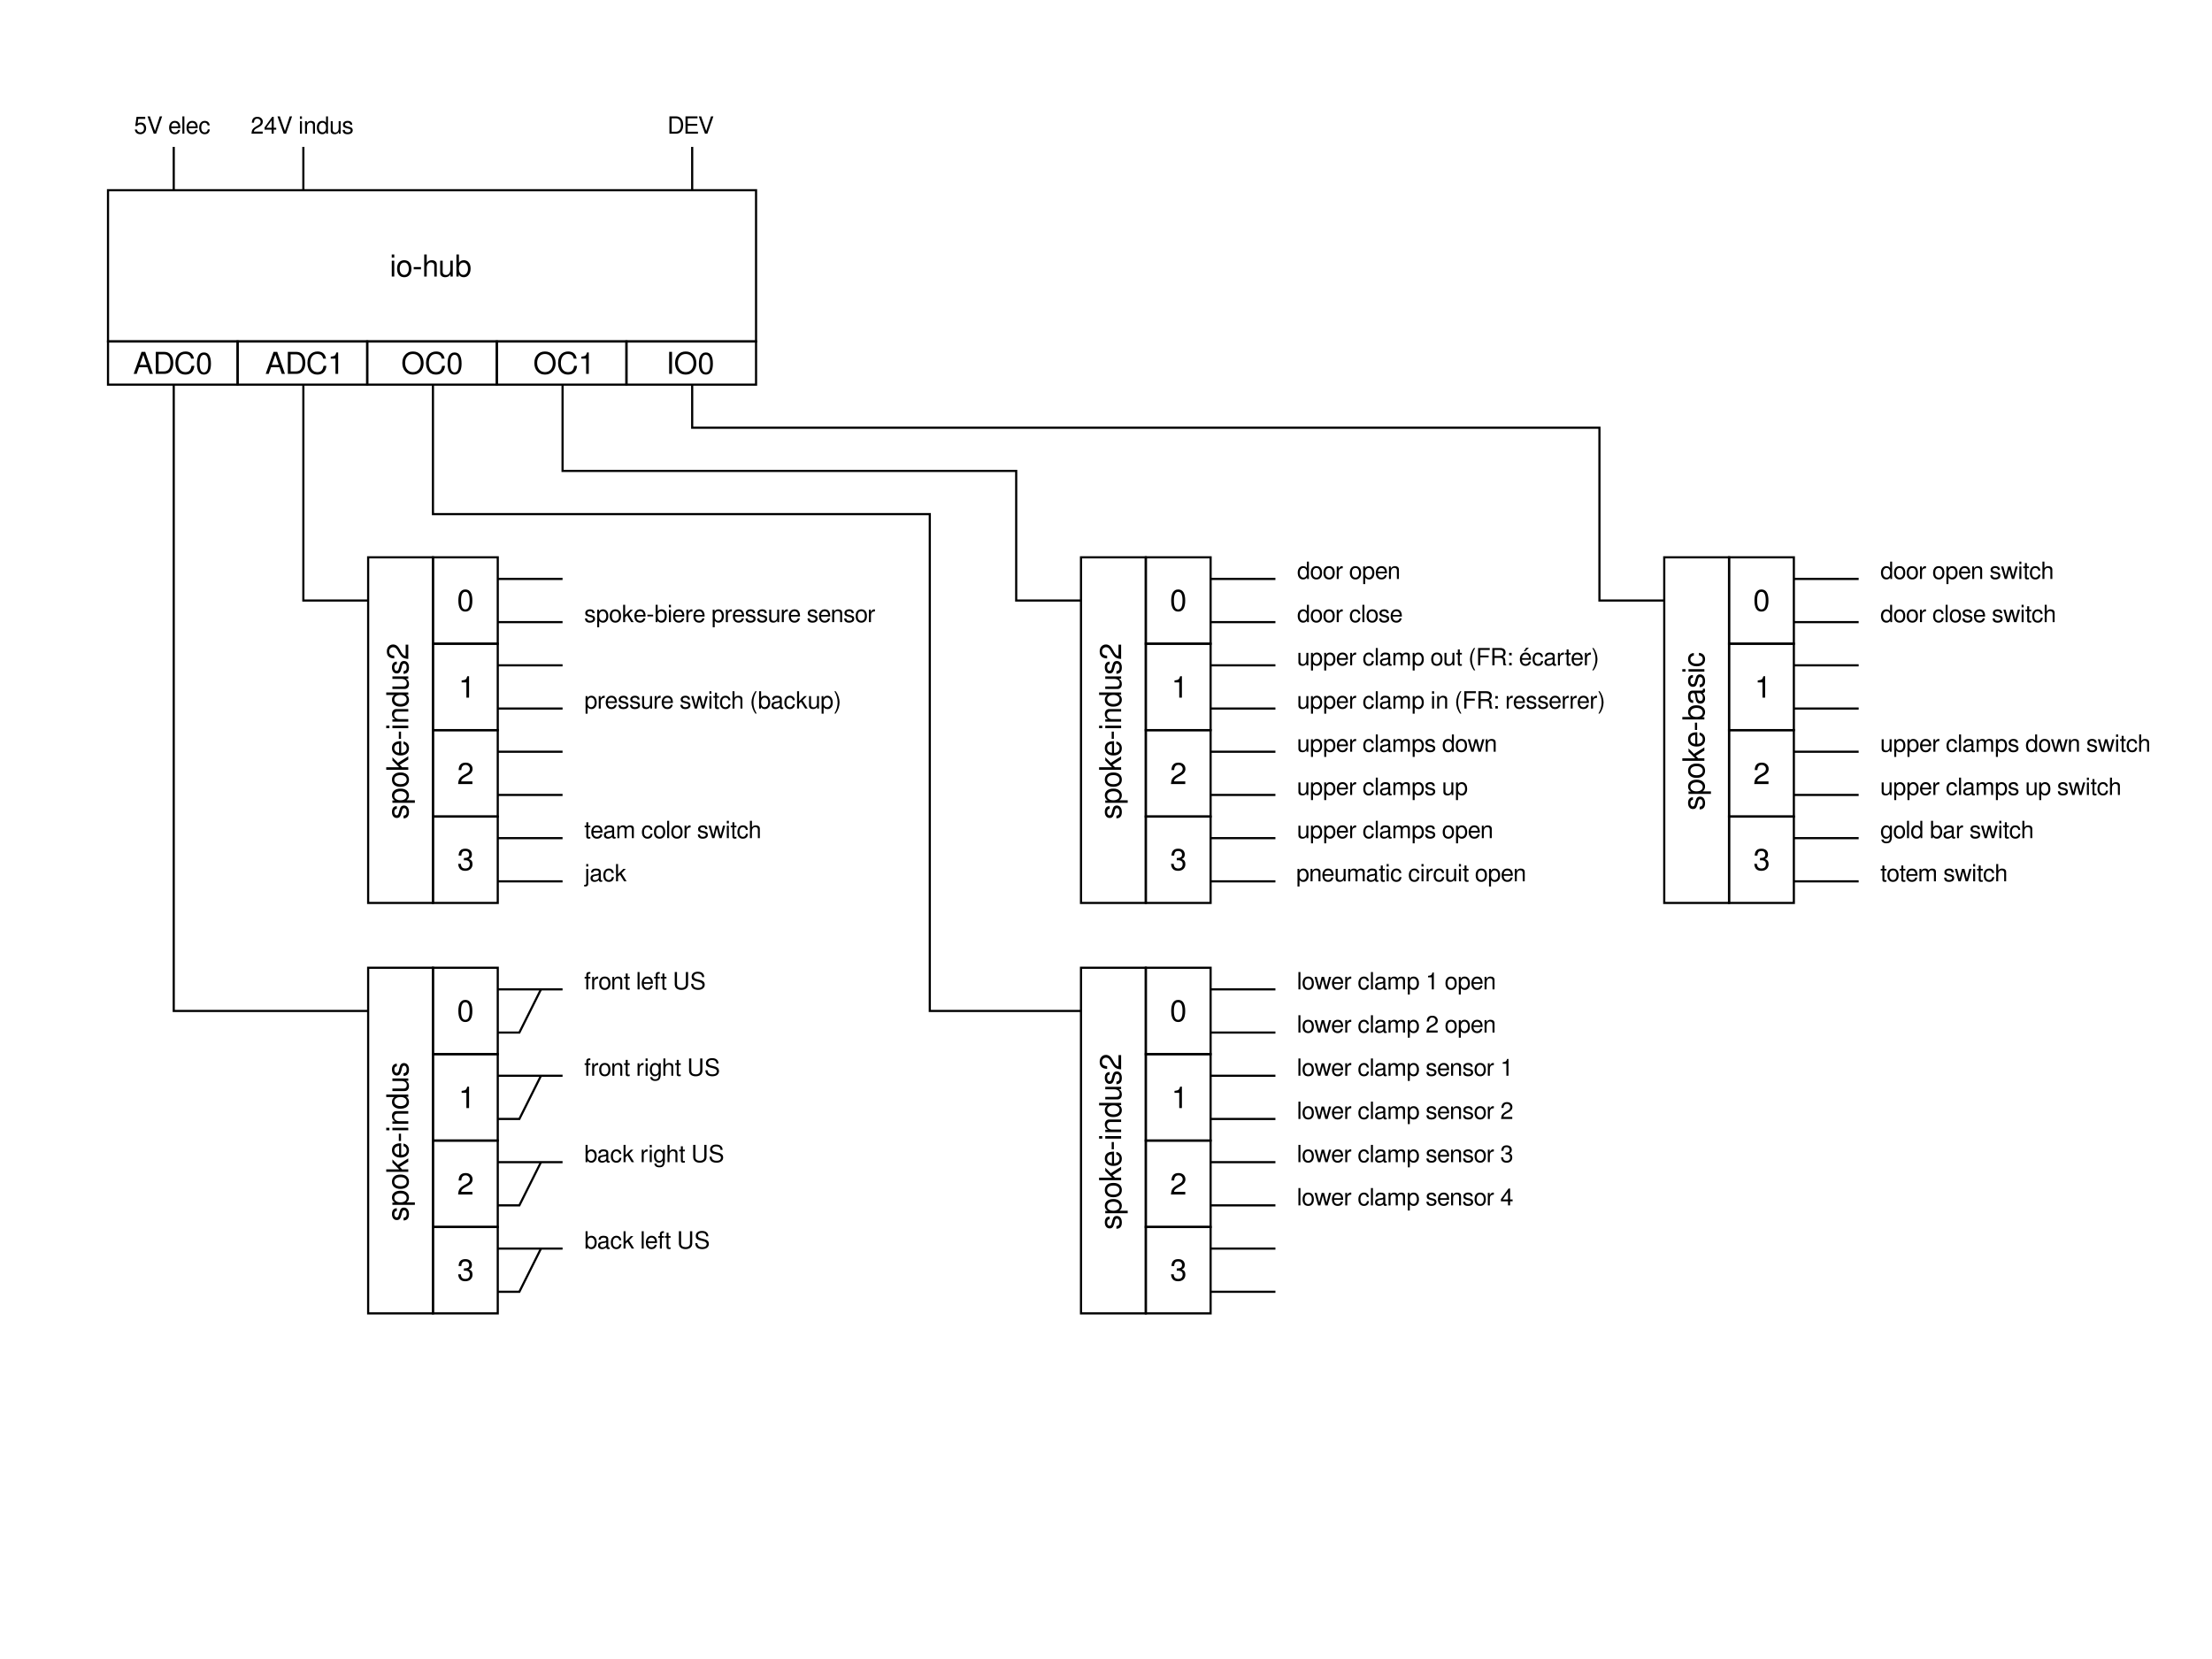
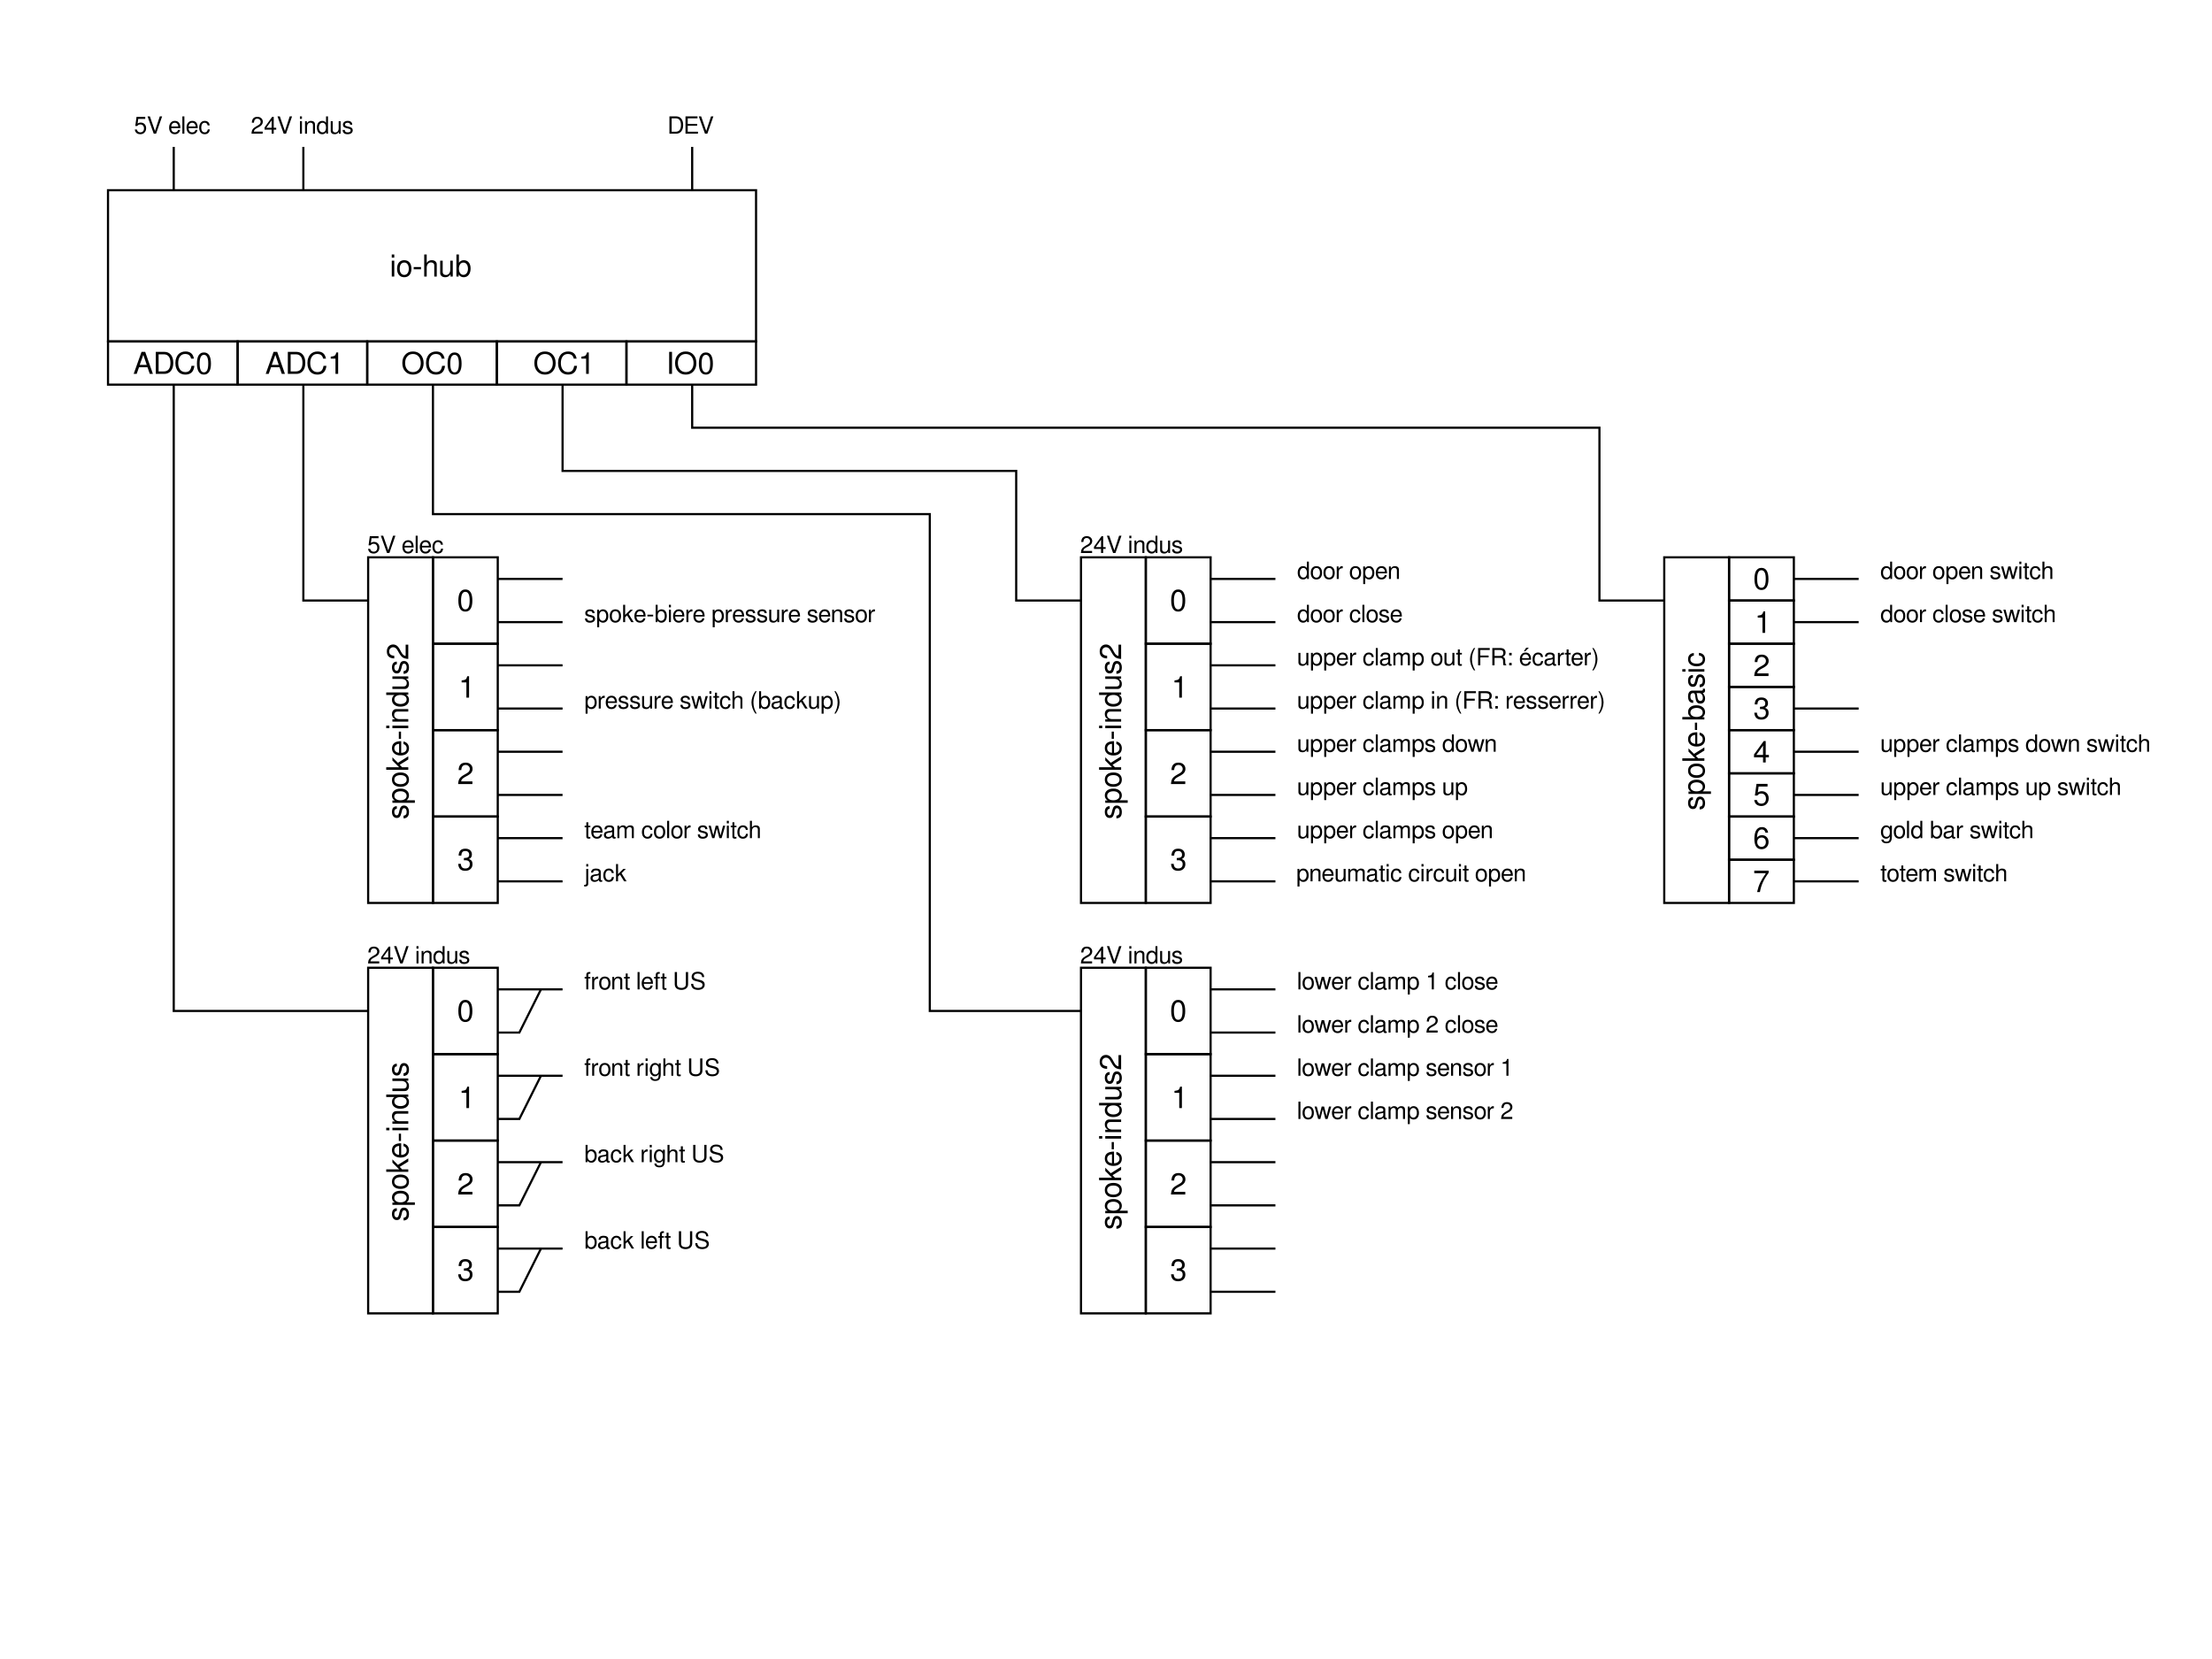
<svg xmlns="http://www.w3.org/2000/svg" width="1024" height="768" id="svg2" version="1.1">
  <defs id="defs4">
    </defs>
  <g id="layer1" transform="translate(0,-284.3622)">
    <g id="g3689" transform="translate(0,-239.942)">
      <rect y="612.362" x="50" height="70" width="300" id="rect3590" style="fill:none;stroke:#000000;stroke-width:1;stroke-miterlimit:4;stroke-dasharray:none;stroke-dashoffset:0" />
      <rect y="682.362" x="50" height="20" width="60" id="rect3592" style="fill:none;stroke:#000000;stroke-width:1;stroke-miterlimit:4;stroke-dasharray:none;stroke-dashoffset:0" />
      <text id="text3594" y="697.388" x="61.676" style="font-size:14px;font-style:normal;font-variant:normal;font-weight:normal;font-stretch:normal;text-align:start;line-height:125%;writing-mode:lr-tb;text-anchor:start;fill:#000000;fill-opacity:1;stroke:none;font-family:FreeSans;-inkscape-font-specification:FreeSans" xml:space="preserve">
        <tspan y="697.388" x="61.676" id="tspan3596">ADC0</tspan>
      </text>
      <rect style="fill:none;stroke:#000000;stroke-width:1;stroke-miterlimit:4;stroke-dasharray:none;stroke-dashoffset:0" id="rect3636" width="60" height="20" x="110" y="682.362" />
      <text xml:space="preserve" style="font-size:14px;font-style:normal;font-variant:normal;font-weight:normal;font-stretch:normal;text-align:start;line-height:125%;writing-mode:lr-tb;text-anchor:start;fill:#000000;fill-opacity:1;stroke:none;font-family:FreeSans;-inkscape-font-specification:FreeSans" x="122.796" y="697.388" id="text3638">
        <tspan id="tspan3640" x="122.796" y="697.388">ADC1</tspan>
      </text>
      <rect y="682.362" x="170" height="20" width="60" id="rect3644" style="fill:none;stroke:#000000;stroke-width:1;stroke-miterlimit:4;stroke-dasharray:none;stroke-dashoffset:0" />
      <text id="text3646" y="697.388" x="185.685" style="font-size:14px;font-style:normal;font-variant:normal;font-weight:normal;font-stretch:normal;text-align:start;line-height:125%;writing-mode:lr-tb;text-anchor:start;fill:#000000;fill-opacity:1;stroke:none;font-family:FreeSans;-inkscape-font-specification:FreeSans" xml:space="preserve">
        <tspan y="697.388" x="185.685" id="tspan3648">OC0</tspan>
      </text>
      <rect style="fill:none;stroke:#000000;stroke-width:1;stroke-miterlimit:4;stroke-dasharray:none;stroke-dashoffset:0" id="rect3652" width="60" height="20" x="230" y="682.362" />
      <text xml:space="preserve" style="font-size:14px;font-style:normal;font-variant:normal;font-weight:normal;font-stretch:normal;text-align:start;line-height:125%;writing-mode:lr-tb;text-anchor:start;fill:#000000;fill-opacity:1;stroke:none;font-family:FreeSans;-inkscape-font-specification:FreeSans" x="246.805" y="697.388" id="text3654">
        <tspan id="tspan3656" x="246.805" y="697.388">OC1</tspan>
      </text>
      <rect y="682.362" x="290" height="20" width="60" id="rect3660" style="fill:none;stroke:#000000;stroke-width:1;stroke-miterlimit:4;stroke-dasharray:none;stroke-dashoffset:0" />
      <text id="text3662" y="697.388" x="308.368" style="font-size:14px;font-style:normal;font-variant:normal;font-weight:normal;font-stretch:normal;text-align:start;line-height:125%;writing-mode:lr-tb;text-anchor:start;fill:#000000;fill-opacity:1;stroke:none;font-family:FreeSans;-inkscape-font-specification:FreeSans" xml:space="preserve">
        <tspan y="697.388" x="308.368" id="tspan3664">IO0</tspan>
      </text>
      <text id="text3685" y="652.304" x="180.428" style="font-size:14px;font-style:normal;font-variant:normal;font-weight:normal;font-stretch:normal;text-align:start;line-height:125%;writing-mode:lr-tb;text-anchor:start;fill:#000000;fill-opacity:1;stroke:none;font-family:FreeSans;-inkscape-font-specification:FreeSans" xml:space="preserve">
        <tspan y="652.304" x="180.428" id="tspan3687">io-hub</tspan>
      </text>
    </g>
    <g id="g4172" transform="translate(-279.5722,180.0001)">
      <g transform="translate(130,-300.0001)" id="g3828">
        <rect style="fill:none;stroke:#000000;stroke-width:1;stroke-miterlimit:4;stroke-dasharray:none;stroke-dashoffset:0" id="rect3798" width="30" height="160" x="320" y="852.362" />
        <rect style="fill:none;stroke:#000000;stroke-width:1;stroke-miterlimit:4;stroke-dasharray:none;stroke-dashoffset:0" id="rect3800" width="30" height="40" x="350" y="852.362" />
        <text xml:space="preserve" style="font-size:14px;font-style:normal;font-variant:normal;font-weight:normal;font-stretch:normal;text-align:start;line-height:125%;writing-mode:lr-tb;text-anchor:start;fill:#000000;fill-opacity:1;stroke:none;font-family:FreeSans;-inkscape-font-specification:FreeSans" x="361.15" y="877.164" id="text3802">
          <tspan id="tspan3804" x="361.15" y="877.164">0</tspan>
        </text>
        <text xml:space="preserve" style="font-size:14px;font-style:normal;font-variant:normal;font-weight:normal;font-stretch:normal;text-align:start;line-height:125%;writing-mode:lr-tb;text-anchor:start;fill:#000000;fill-opacity:1;stroke:none;font-family:FreeSans;-inkscape-font-specification:FreeSans" x="-969.815" y="338.577" id="text3806" transform="matrix(0,-1,1,0,0,0)">
          <tspan id="tspan3808" x="-969.815" y="338.577">spoke-indus</tspan>
        </text>
        <rect y="892.362" x="350" height="40" width="30" id="rect3810" style="fill:none;stroke:#000000;stroke-width:1;stroke-miterlimit:4;stroke-dasharray:none;stroke-dashoffset:0" />
        <text id="text3812" y="917.325" x="361.857" style="font-size:14px;font-style:normal;font-variant:normal;font-weight:normal;font-stretch:normal;text-align:start;line-height:125%;writing-mode:lr-tb;text-anchor:start;fill:#000000;fill-opacity:1;stroke:none;font-family:FreeSans;-inkscape-font-specification:FreeSans" xml:space="preserve">
          <tspan y="917.325" x="361.857" id="tspan3814">1</tspan>
        </text>
        <rect style="fill:none;stroke:#000000;stroke-width:1;stroke-miterlimit:4;stroke-dasharray:none;stroke-dashoffset:0" id="rect3816" width="30" height="40" x="350" y="932.362" />
        <text xml:space="preserve" style="font-size:14px;font-style:normal;font-variant:normal;font-weight:normal;font-stretch:normal;text-align:start;line-height:125%;writing-mode:lr-tb;text-anchor:start;fill:#000000;fill-opacity:1;stroke:none;font-family:FreeSans;-inkscape-font-specification:FreeSans" x="361.185" y="957.325" id="text3818">
          <tspan id="tspan3820" x="361.185" y="957.325">2</tspan>
        </text>
        <rect y="972.362" x="350" height="40" width="30" id="rect3822" style="fill:none;stroke:#000000;stroke-width:1;stroke-miterlimit:4;stroke-dasharray:none;stroke-dashoffset:0" />
        <text id="text3824" y="997.164" x="361.234" style="font-size:14px;font-style:normal;font-variant:normal;font-weight:normal;font-stretch:normal;text-align:start;line-height:125%;writing-mode:lr-tb;text-anchor:start;fill:#000000;fill-opacity:1;stroke:none;font-family:FreeSans;-inkscape-font-specification:FreeSans" xml:space="preserve">
          <tspan y="997.164" x="361.234" id="tspan3826">3</tspan>
        </text>
      </g>
      <path transform="translate(0,284.3622)" id="path3845" d="m 510,278 30,0" style="fill:none;stroke:#000000;stroke-width:1px;stroke-linecap:butt;stroke-linejoin:miter;stroke-opacity:1" />
      <path style="fill:none;stroke:#000000;stroke-width:1px;stroke-linecap:butt;stroke-linejoin:miter;stroke-opacity:1" d="m 510,602.362 30,0" id="path3847" />
      <text id="text3849" y="562.362" x="550" style="font-size:11px;font-style:normal;font-variant:normal;font-weight:normal;font-stretch:normal;fill:#000000;fill-opacity:1;stroke:none;font-family:FreeSans;-inkscape-font-specification:FreeSans" xml:space="preserve">
        <tspan y="562.362" x="550" id="tspan3851">front left US</tspan>
      </text>
      <text xml:space="preserve" style="font-size:11px;font-style:normal;font-variant:normal;font-weight:normal;font-stretch:normal;fill:#000000;fill-opacity:1;stroke:none;font-family:FreeSans;-inkscape-font-specification:FreeSans" x="550" y="602.362" id="text3853">
        <tspan id="tspan3855" x="550" y="602.362">front right US</tspan>
      </text>
      <path style="fill:none;stroke:#000000;stroke-width:1px;stroke-linecap:butt;stroke-linejoin:miter;stroke-opacity:1" d="m 510,642.362 30,0" id="path3857" />
      <path id="path3859" d="m 510,682.362 30,0" style="fill:none;stroke:#000000;stroke-width:1px;stroke-linecap:butt;stroke-linejoin:miter;stroke-opacity:1" />
      <text xml:space="preserve" style="font-size:11px;font-style:normal;font-variant:normal;font-weight:normal;font-stretch:normal;fill:#000000;fill-opacity:1;stroke:none;font-family:FreeSans;-inkscape-font-specification:FreeSans" x="550" y="642.362" id="text3861">
        <tspan id="tspan3863" x="550" y="642.362">back right US</tspan>
      </text>
      <text id="text3865" y="682.362" x="550" style="font-size:11px;font-style:normal;font-variant:normal;font-weight:normal;font-stretch:normal;fill:#000000;fill-opacity:1;stroke:none;font-family:FreeSans;-inkscape-font-specification:FreeSans" xml:space="preserve">
        <tspan y="682.362" x="550" id="tspan3867">back left US</tspan>
      </text>
      <path transform="translate(0,284.3622)" id="path3869" d="m 510,298 10,0 10,-20" style="fill:none;stroke:#000000;stroke-width:1px;stroke-linecap:butt;stroke-linejoin:miter;stroke-opacity:1" />
      <path style="fill:none;stroke:#000000;stroke-width:1px;stroke-linecap:butt;stroke-linejoin:miter;stroke-opacity:1" d="m 510,622.362 10,0 10,-20" id="path3871" />
      <path id="path3873" d="m 510,662.362 10,0 10,-20" style="fill:none;stroke:#000000;stroke-width:1px;stroke-linecap:butt;stroke-linejoin:miter;stroke-opacity:1" />
      <path style="fill:none;stroke:#000000;stroke-width:1px;stroke-linecap:butt;stroke-linejoin:miter;stroke-opacity:1" d="m 510,702.362 10,0 10,-20" id="path3875" />
    </g>
    <g id="g3102" transform="translate(-49.57222,0)">
      <g id="g3877" transform="translate(-100,-310)">
        <rect y="852.362" x="320" height="160" width="30" id="rect3879" style="fill:none;stroke:#000000;stroke-width:1;stroke-miterlimit:4;stroke-dasharray:none;stroke-dashoffset:0" />
        <rect y="852.362" x="350" height="40" width="30" id="rect3881" style="fill:none;stroke:#000000;stroke-width:1;stroke-miterlimit:4;stroke-dasharray:none;stroke-dashoffset:0" />
        <text id="text3883" y="877.164" x="361.15" style="font-size:14px;font-style:normal;font-variant:normal;font-weight:normal;font-stretch:normal;text-align:start;line-height:125%;writing-mode:lr-tb;text-anchor:start;fill:#000000;fill-opacity:1;stroke:none;font-family:FreeSans;-inkscape-font-specification:FreeSans" xml:space="preserve">
          <tspan y="877.164" x="361.15" id="tspan3885">0</tspan>
        </text>
        <text transform="matrix(0,-1,1,0,0,0)" id="text3887" y="338.577" x="-973.679" style="font-size:14px;font-style:normal;font-variant:normal;font-weight:normal;font-stretch:normal;text-align:start;line-height:125%;writing-mode:lr-tb;text-anchor:start;fill:#000000;fill-opacity:1;stroke:none;font-family:FreeSans;-inkscape-font-specification:FreeSans" xml:space="preserve">
          <tspan y="338.577" x="-973.679" id="tspan3889">spoke-indus2</tspan>
        </text>
        <rect style="fill:none;stroke:#000000;stroke-width:1;stroke-miterlimit:4;stroke-dasharray:none;stroke-dashoffset:0" id="rect3891" width="30" height="40" x="350" y="892.362" />
        <text xml:space="preserve" style="font-size:14px;font-style:normal;font-variant:normal;font-weight:normal;font-stretch:normal;text-align:start;line-height:125%;writing-mode:lr-tb;text-anchor:start;fill:#000000;fill-opacity:1;stroke:none;font-family:FreeSans;-inkscape-font-specification:FreeSans" x="361.857" y="917.325" id="text3893">
          <tspan id="tspan3895" x="361.857" y="917.325">1</tspan>
        </text>
        <rect y="932.362" x="350" height="40" width="30" id="rect3897" style="fill:none;stroke:#000000;stroke-width:1;stroke-miterlimit:4;stroke-dasharray:none;stroke-dashoffset:0" />
        <text id="text3899" y="957.325" x="361.185" style="font-size:14px;font-style:normal;font-variant:normal;font-weight:normal;font-stretch:normal;text-align:start;line-height:125%;writing-mode:lr-tb;text-anchor:start;fill:#000000;fill-opacity:1;stroke:none;font-family:FreeSans;-inkscape-font-specification:FreeSans" xml:space="preserve">
          <tspan y="957.325" x="361.185" id="tspan3901">2</tspan>
        </text>
        <rect style="fill:none;stroke:#000000;stroke-width:1;stroke-miterlimit:4;stroke-dasharray:none;stroke-dashoffset:0" id="rect3903" width="30" height="40" x="350" y="972.362" />
        <text xml:space="preserve" style="font-size:14px;font-style:normal;font-variant:normal;font-weight:normal;font-stretch:normal;text-align:start;line-height:125%;writing-mode:lr-tb;text-anchor:start;fill:#000000;fill-opacity:1;stroke:none;font-family:FreeSans;-inkscape-font-specification:FreeSans" x="361.234" y="997.164" id="text3905">
          <tspan id="tspan3907" x="361.234" y="997.164">3</tspan>
        </text>
      </g>
      <path style="fill:none;stroke:#000000;stroke-width:1px;stroke-linecap:butt;stroke-linejoin:miter;stroke-opacity:1" d="m 280,552.362 30,0" id="path3909" />
      <path id="path3911" d="m 280,592.362 30,0" style="fill:none;stroke:#000000;stroke-width:1px;stroke-linecap:butt;stroke-linejoin:miter;stroke-opacity:1" />
      <path id="path3921" d="m 280,632.362 30,0" style="fill:none;stroke:#000000;stroke-width:1px;stroke-linecap:butt;stroke-linejoin:miter;stroke-opacity:1" />
      <path style="fill:none;stroke:#000000;stroke-width:1px;stroke-linecap:butt;stroke-linejoin:miter;stroke-opacity:1" d="m 280,672.362 30,0" id="path3923" />
      <text xml:space="preserve" style="font-size:11px;font-style:normal;font-variant:normal;font-weight:normal;font-stretch:normal;fill:#000000;fill-opacity:1;stroke:none;font-family:FreeSans;-inkscape-font-specification:FreeSans" x="320" y="672.362" id="text3929">
        <tspan id="tspan3931" x="320" y="672.362">team color switch</tspan>
      </text>
      <path id="path3943" d="m 280,572.362 30,0" style="fill:none;stroke:#000000;stroke-width:1px;stroke-linecap:butt;stroke-linejoin:miter;stroke-opacity:1" />
      <path style="fill:none;stroke:#000000;stroke-width:1px;stroke-linecap:butt;stroke-linejoin:miter;stroke-opacity:1" d="m 280,612.362 30,0" id="path3945" />
      <path style="fill:none;stroke:#000000;stroke-width:1px;stroke-linecap:butt;stroke-linejoin:miter;stroke-opacity:1" d="m 280,652.362 30,0" id="path3947" />
      <path id="path3949" d="m 280,692.362 30,0" style="fill:none;stroke:#000000;stroke-width:1px;stroke-linecap:butt;stroke-linejoin:miter;stroke-opacity:1" />
      <text id="text3951" y="572.362" x="320" style="font-size:11px;font-style:normal;font-variant:normal;font-weight:normal;font-stretch:normal;fill:#000000;fill-opacity:1;stroke:none;font-family:FreeSans;-inkscape-font-specification:FreeSans" xml:space="preserve">
        <tspan y="572.362" x="320" id="tspan3953">spoke-biere pressure sensor</tspan>
      </text>
      <text id="text3963" y="692.362" x="320" style="font-size:11px;font-style:normal;font-variant:normal;font-weight:normal;font-stretch:normal;fill:#000000;fill-opacity:1;stroke:none;font-family:FreeSans;-inkscape-font-specification:FreeSans" xml:space="preserve">
        <tspan y="692.362" x="320" id="tspan3965">jack</tspan>
      </text>
      <text xml:space="preserve" style="font-size:11px;font-style:normal;font-variant:normal;font-weight:normal;font-stretch:normal;fill:#000000;fill-opacity:1;stroke:none;font-family:FreeSans;-inkscape-font-specification:FreeSans" x="320" y="612.362" id="text2997">
        <tspan id="tspan2999" x="320" y="612.362">pressure switch (backup)</tspan>
      </text>
    </g>
    <path style="fill:none;stroke:#000000;stroke-width:1px;stroke-linecap:butt;stroke-linejoin:miter;stroke-opacity:1" d="m 80.428,462.362 0,290 90,0" id="path4480" />
    <path style="fill:none;stroke:#000000;stroke-width:1px;stroke-linecap:butt;stroke-linejoin:miter;stroke-opacity:1" d="m 140.428,462.362 0,100 30,0" id="path4482" />
    <path style="fill:none;stroke:#000000;stroke-width:1px;stroke-linecap:butt;stroke-linejoin:miter;stroke-opacity:1" d="m 260.428,462.362 0,40 210,0 0,60 30,0" id="path4488" />
    <path style="fill:none;stroke:#000000;stroke-width:1px;stroke-linecap:butt;stroke-linejoin:miter;stroke-opacity:1" d="m 80.428,372.362 0,-20" id="path4646" />
    <text xml:space="preserve" style="font-size:11px;font-style:normal;font-variant:normal;font-weight:normal;font-stretch:normal;fill:#000000;fill-opacity:1;stroke:none;font-family:FreeSans;-inkscape-font-specification:FreeSans" x="62.003" y="346.245" id="text4648">
      <tspan id="tspan4650" x="62.003" y="346.245">5V elec</tspan>
    </text>
    <path id="path4654" d="m 140.428,372.362 0,-20" style="fill:none;stroke:#000000;stroke-width:1px;stroke-linecap:butt;stroke-linejoin:miter;stroke-opacity:1" />
    <text id="text4656" y="346.245" x="116.039" style="font-size:11px;font-style:normal;font-variant:normal;font-weight:normal;font-stretch:normal;fill:#000000;fill-opacity:1;stroke:none;font-family:FreeSans;-inkscape-font-specification:FreeSans" xml:space="preserve">
      <tspan y="346.245" x="116.039" id="tspan4658">24V indus</tspan>
    </text>
    <path style="fill:none;stroke:#000000;stroke-width:1px;stroke-linecap:butt;stroke-linejoin:miter;stroke-opacity:1" d="m 320.428,372.362 0,-20" id="path4660" />
    <text xml:space="preserve" style="font-size:11px;font-style:normal;font-variant:normal;font-weight:normal;font-stretch:normal;fill:#000000;fill-opacity:1;stroke:none;font-family:FreeSans;-inkscape-font-specification:FreeSans" x="309.022" y="346.245" id="text4662">
      <tspan id="tspan4664" x="309.022" y="346.245">DEV</tspan>
    </text>
    <g id="g3171" transform="translate(0.42778,-6.3652344e-5)">
      <g transform="translate(180,-310)" id="g3047">
        <rect style="fill:none;stroke:#000000;stroke-width:1;stroke-miterlimit:4;stroke-dasharray:none;stroke-dashoffset:0" id="rect3049" width="30" height="160" x="320" y="852.362" />
        <rect style="fill:none;stroke:#000000;stroke-width:1;stroke-miterlimit:4;stroke-dasharray:none;stroke-dashoffset:0" id="rect3051" width="30" height="40" x="350" y="852.362" />
        <text xml:space="preserve" style="font-size:14px;font-style:normal;font-variant:normal;font-weight:normal;font-stretch:normal;text-align:start;line-height:125%;writing-mode:lr-tb;text-anchor:start;fill:#000000;fill-opacity:1;stroke:none;font-family:FreeSans;-inkscape-font-specification:FreeSans" x="361.15" y="877.164" id="text3053">
          <tspan id="tspan3055" x="361.15" y="877.164">0</tspan>
        </text>
        <text xml:space="preserve" style="font-size:14px;font-style:normal;font-variant:normal;font-weight:normal;font-stretch:normal;text-align:start;line-height:125%;writing-mode:lr-tb;text-anchor:start;fill:#000000;fill-opacity:1;stroke:none;font-family:FreeSans;-inkscape-font-specification:FreeSans" x="-973.679" y="338.577" id="text3057" transform="matrix(0,-1,1,0,0,0)">
          <tspan id="tspan3059" x="-973.679" y="338.577">spoke-indus2</tspan>
        </text>
        <rect y="892.362" x="350" height="40" width="30" id="rect3061" style="fill:none;stroke:#000000;stroke-width:1;stroke-miterlimit:4;stroke-dasharray:none;stroke-dashoffset:0" />
        <text id="text3063" y="917.325" x="361.857" style="font-size:14px;font-style:normal;font-variant:normal;font-weight:normal;font-stretch:normal;text-align:start;line-height:125%;writing-mode:lr-tb;text-anchor:start;fill:#000000;fill-opacity:1;stroke:none;font-family:FreeSans;-inkscape-font-specification:FreeSans" xml:space="preserve">
          <tspan y="917.325" x="361.857" id="tspan3065">1</tspan>
        </text>
        <rect style="fill:none;stroke:#000000;stroke-width:1;stroke-miterlimit:4;stroke-dasharray:none;stroke-dashoffset:0" id="rect3067" width="30" height="40" x="350" y="932.362" />
        <text xml:space="preserve" style="font-size:14px;font-style:normal;font-variant:normal;font-weight:normal;font-stretch:normal;text-align:start;line-height:125%;writing-mode:lr-tb;text-anchor:start;fill:#000000;fill-opacity:1;stroke:none;font-family:FreeSans;-inkscape-font-specification:FreeSans" x="361.185" y="957.325" id="text3069">
          <tspan id="tspan3071" x="361.185" y="957.325">2</tspan>
        </text>
        <rect y="972.362" x="350" height="40" width="30" id="rect3073" style="fill:none;stroke:#000000;stroke-width:1;stroke-miterlimit:4;stroke-dasharray:none;stroke-dashoffset:0" />
        <text id="text3075" y="997.164" x="361.234" style="font-size:14px;font-style:normal;font-variant:normal;font-weight:normal;font-stretch:normal;text-align:start;line-height:125%;writing-mode:lr-tb;text-anchor:start;fill:#000000;fill-opacity:1;stroke:none;font-family:FreeSans;-inkscape-font-specification:FreeSans" xml:space="preserve">
          <tspan y="997.164" x="361.234" id="tspan3077">3</tspan>
        </text>
      </g>
      <path id="path3079" d="m 560,552.362 30,0" style="fill:none;stroke:#000000;stroke-width:1px;stroke-linecap:butt;stroke-linejoin:miter;stroke-opacity:1" />
      <path style="fill:none;stroke:#000000;stroke-width:1px;stroke-linecap:butt;stroke-linejoin:miter;stroke-opacity:1" d="m 560,592.362 30,0" id="path3081" />
      <text id="text3083" y="552.362" x="600" style="font-size:11px;font-style:normal;font-variant:normal;font-weight:normal;font-stretch:normal;fill:#000000;fill-opacity:1;stroke:none;font-family:FreeSans;-inkscape-font-specification:FreeSans" xml:space="preserve">
        <tspan y="552.362" x="600" id="tspan3085">door open</tspan>
      </text>
      <text xml:space="preserve" style="font-size:11px;font-style:normal;font-variant:normal;font-weight:normal;font-stretch:normal;fill:#000000;fill-opacity:1;stroke:none;font-family:FreeSans;-inkscape-font-specification:FreeSans" x="600" y="592.362" id="text3087">
        <tspan id="tspan3089" x="600" y="592.362">upper clamp out (FR: écarter)</tspan>
      </text>
      <path style="fill:none;stroke:#000000;stroke-width:1px;stroke-linecap:butt;stroke-linejoin:miter;stroke-opacity:1" d="m 560,632.362 30,0" id="path3091" />
      <path id="path3093" d="m 560,672.362 30,0" style="fill:none;stroke:#000000;stroke-width:1px;stroke-linecap:butt;stroke-linejoin:miter;stroke-opacity:1" />
      <text xml:space="preserve" style="font-size:11px;font-style:normal;font-variant:normal;font-weight:normal;font-stretch:normal;fill:#000000;fill-opacity:1;stroke:none;font-family:FreeSans;-inkscape-font-specification:FreeSans" x="600" y="632.362" id="text3095">
        <tspan id="tspan3097" x="600" y="632.362">upper clamps down</tspan>
      </text>
      <text id="text3099" y="672.362" x="600" style="font-size:11px;font-style:normal;font-variant:normal;font-weight:normal;font-stretch:normal;fill:#000000;fill-opacity:1;stroke:none;font-family:FreeSans;-inkscape-font-specification:FreeSans" xml:space="preserve">
        <tspan y="672.362" x="600" id="tspan3101">upper clamps open</tspan>
      </text>
      <path style="fill:none;stroke:#000000;stroke-width:1px;stroke-linecap:butt;stroke-linejoin:miter;stroke-opacity:1" d="m 560,572.362 30,0" id="path3103" />
      <path id="path3105" d="m 560,612.362 30,0" style="fill:none;stroke:#000000;stroke-width:1px;stroke-linecap:butt;stroke-linejoin:miter;stroke-opacity:1" />
      <path id="path3107" d="m 560,652.362 30,0" style="fill:none;stroke:#000000;stroke-width:1px;stroke-linecap:butt;stroke-linejoin:miter;stroke-opacity:1" />
      <path style="fill:none;stroke:#000000;stroke-width:1px;stroke-linecap:butt;stroke-linejoin:miter;stroke-opacity:1" d="m 560,692.362 30,0" id="path3109" />
      <text xml:space="preserve" style="font-size:11px;font-style:normal;font-variant:normal;font-weight:normal;font-stretch:normal;fill:#000000;fill-opacity:1;stroke:none;font-family:FreeSans;-inkscape-font-specification:FreeSans" x="600" y="572.362" id="text3111">
        <tspan id="tspan3113" x="600" y="572.362">door close</tspan>
      </text>
      <text id="text3115" y="612.362" x="600" style="font-size:11px;font-style:normal;font-variant:normal;font-weight:normal;font-stretch:normal;fill:#000000;fill-opacity:1;stroke:none;font-family:FreeSans;-inkscape-font-specification:FreeSans" xml:space="preserve">
        <tspan y="612.362" x="600" id="tspan3117">upper clamp in (FR: resserrer)</tspan>
      </text>
      <text id="text3119" y="652.362" x="600" style="font-size:11px;font-style:normal;font-variant:normal;font-weight:normal;font-stretch:normal;fill:#000000;fill-opacity:1;stroke:none;font-family:FreeSans;-inkscape-font-specification:FreeSans" xml:space="preserve">
        <tspan y="652.362" x="600" id="tspan3121">upper clamps up</tspan>
      </text>
      <text id="text3917" y="692.362" x="599.572" style="font-size:11px;font-style:normal;font-variant:normal;font-weight:normal;font-stretch:normal;fill:#000000;fill-opacity:1;stroke:none;font-family:FreeSans;-inkscape-font-specification:FreeSans" xml:space="preserve">
        <tspan y="692.362" x="599.572" id="tspan3919">pneumatic circuit open</tspan>
      </text>
    </g>
    <g id="g3136" transform="translate(-49.57222,0)">
      <g id="g2954" transform="translate(230,-120.0001)">
        <rect y="852.362" x="320" height="160" width="30" id="rect2956" style="fill:none;stroke:#000000;stroke-width:1;stroke-miterlimit:4;stroke-dasharray:none;stroke-dashoffset:0" />
        <rect y="852.362" x="350" height="40" width="30" id="rect2958" style="fill:none;stroke:#000000;stroke-width:1;stroke-miterlimit:4;stroke-dasharray:none;stroke-dashoffset:0" />
        <text id="text2960" y="877.164" x="361.15" style="font-size:14px;font-style:normal;font-variant:normal;font-weight:normal;font-stretch:normal;text-align:start;line-height:125%;writing-mode:lr-tb;text-anchor:start;fill:#000000;fill-opacity:1;stroke:none;font-family:FreeSans;-inkscape-font-specification:FreeSans" xml:space="preserve">
          <tspan y="877.164" x="361.15" id="tspan2962">0</tspan>
        </text>
        <text transform="matrix(0,-1,1,0,0,0)" id="text2964" y="338.577" x="-973.679" style="font-size:14px;font-style:normal;font-variant:normal;font-weight:normal;font-stretch:normal;text-align:start;line-height:125%;writing-mode:lr-tb;text-anchor:start;fill:#000000;fill-opacity:1;stroke:none;font-family:FreeSans;-inkscape-font-specification:FreeSans" xml:space="preserve">
          <tspan y="338.577" x="-973.679" id="tspan2966">spoke-indus2</tspan>
        </text>
        <rect style="fill:none;stroke:#000000;stroke-width:1;stroke-miterlimit:4;stroke-dasharray:none;stroke-dashoffset:0" id="rect2968" width="30" height="40" x="350" y="892.362" />
        <text xml:space="preserve" style="font-size:14px;font-style:normal;font-variant:normal;font-weight:normal;font-stretch:normal;text-align:start;line-height:125%;writing-mode:lr-tb;text-anchor:start;fill:#000000;fill-opacity:1;stroke:none;font-family:FreeSans;-inkscape-font-specification:FreeSans" x="361.857" y="917.325" id="text2970">
          <tspan id="tspan2972" x="361.857" y="917.325">1</tspan>
        </text>
        <rect y="932.362" x="350" height="40" width="30" id="rect2974" style="fill:none;stroke:#000000;stroke-width:1;stroke-miterlimit:4;stroke-dasharray:none;stroke-dashoffset:0" />
        <text id="text2976" y="957.325" x="361.185" style="font-size:14px;font-style:normal;font-variant:normal;font-weight:normal;font-stretch:normal;text-align:start;line-height:125%;writing-mode:lr-tb;text-anchor:start;fill:#000000;fill-opacity:1;stroke:none;font-family:FreeSans;-inkscape-font-specification:FreeSans" xml:space="preserve">
          <tspan y="957.325" x="361.185" id="tspan2978">2</tspan>
        </text>
        <rect style="fill:none;stroke:#000000;stroke-width:1;stroke-miterlimit:4;stroke-dasharray:none;stroke-dashoffset:0" id="rect2980" width="30" height="40" x="350" y="972.362" />
        <text xml:space="preserve" style="font-size:14px;font-style:normal;font-variant:normal;font-weight:normal;font-stretch:normal;text-align:start;line-height:125%;writing-mode:lr-tb;text-anchor:start;fill:#000000;fill-opacity:1;stroke:none;font-family:FreeSans;-inkscape-font-specification:FreeSans" x="361.234" y="997.164" id="text2982">
          <tspan id="tspan2984" x="361.234" y="997.164">3</tspan>
        </text>
      </g>
      <path style="fill:none;stroke:#000000;stroke-width:1px;stroke-linecap:butt;stroke-linejoin:miter;stroke-opacity:1" d="m 610,742.362 30,0" id="path2986" />
      <path id="path2988" d="m 610,782.362 30,0" style="fill:none;stroke:#000000;stroke-width:1px;stroke-linecap:butt;stroke-linejoin:miter;stroke-opacity:1" />
      <text xml:space="preserve" style="font-size:11px;font-style:normal;font-variant:normal;font-weight:normal;font-stretch:normal;fill:#000000;fill-opacity:1;stroke:none;font-family:FreeSans;-inkscape-font-specification:FreeSans" x="650" y="742.362" id="text2990">
-         <tspan id="tspan2992" x="650" y="742.362">lower clamp 1 open</tspan>
+         <tspan id="tspan2992" x="650" y="742.362">lower clamp 1 close</tspan>
      </text>
      <text id="text2994" y="782.362" x="650" style="font-size:11px;font-style:normal;font-variant:normal;font-weight:normal;font-stretch:normal;fill:#000000;fill-opacity:1;stroke:none;font-family:FreeSans;-inkscape-font-specification:FreeSans" xml:space="preserve">
        <tspan y="782.362" x="650" id="tspan2996">lower clamp sensor 1</tspan>
      </text>
      <path id="path2998" d="m 610,822.362 30,0" style="fill:none;stroke:#000000;stroke-width:1px;stroke-linecap:butt;stroke-linejoin:miter;stroke-opacity:1" />
      <path style="fill:none;stroke:#000000;stroke-width:1px;stroke-linecap:butt;stroke-linejoin:miter;stroke-opacity:1" d="m 610,862.362 30,0" id="path3000" />
-       <text id="text3002" y="822.362" x="650" style="font-size:11px;font-style:normal;font-variant:normal;font-weight:normal;font-stretch:normal;fill:#000000;fill-opacity:1;stroke:none;font-family:FreeSans;-inkscape-font-specification:FreeSans" xml:space="preserve">
-         <tspan y="822.362" x="650" id="tspan3004">lower clamp sensor 3</tspan>
-       </text>
      <path id="path3010" d="m 610,762.362 30,0" style="fill:none;stroke:#000000;stroke-width:1px;stroke-linecap:butt;stroke-linejoin:miter;stroke-opacity:1" />
      <path style="fill:none;stroke:#000000;stroke-width:1px;stroke-linecap:butt;stroke-linejoin:miter;stroke-opacity:1" d="m 610,802.362 30,0" id="path3012" />
      <path style="fill:none;stroke:#000000;stroke-width:1px;stroke-linecap:butt;stroke-linejoin:miter;stroke-opacity:1" d="m 610,842.362 30,0" id="path3014" />
      <path id="path3016" d="m 610,882.362 30,0" style="fill:none;stroke:#000000;stroke-width:1px;stroke-linecap:butt;stroke-linejoin:miter;stroke-opacity:1" />
      <text id="text3018" y="762.362" x="650" style="font-size:11px;font-style:normal;font-variant:normal;font-weight:normal;font-stretch:normal;fill:#000000;fill-opacity:1;stroke:none;font-family:FreeSans;-inkscape-font-specification:FreeSans" xml:space="preserve">
-         <tspan y="762.362" x="650" id="tspan3020">lower clamp 2 open</tspan>
+         <tspan y="762.362" x="650" id="tspan3020">lower clamp 2 close</tspan>
      </text>
      <text xml:space="preserve" style="font-size:11px;font-style:normal;font-variant:normal;font-weight:normal;font-stretch:normal;fill:#000000;fill-opacity:1;stroke:none;font-family:FreeSans;-inkscape-font-specification:FreeSans" x="650" y="802.362" id="text3022">
        <tspan id="tspan3024" x="650" y="802.362">lower clamp sensor 2</tspan>
-       </text>
-       <text xml:space="preserve" style="font-size:11px;font-style:normal;font-variant:normal;font-weight:normal;font-stretch:normal;fill:#000000;fill-opacity:1;stroke:none;font-family:FreeSans;-inkscape-font-specification:FreeSans" x="650" y="842.362" id="text3026">
-         <tspan id="tspan3028" x="650" y="842.362">lower clamp sensor 4</tspan>
      </text>
    </g>
    <path id="path3030" d="m 200.428,462.362 0,60 230,0 0,230 70,0" style="fill:none;stroke:#000000;stroke-width:1px;stroke-linecap:butt;stroke-linejoin:miter;stroke-opacity:1" />
    <g transform="translate(270.4278,-6.3652344e-5)" id="g3001">
      <g id="g3003" transform="translate(180,-310)">
        <rect y="852.362" x="320" height="160" width="30" id="rect3005" style="fill:none;stroke:#000000;stroke-width:1;stroke-miterlimit:4;stroke-dasharray:none;stroke-dashoffset:0" />
-         <rect y="852.362" x="350" height="40" width="30" id="rect3007" style="fill:none;stroke:#000000;stroke-width:1;stroke-miterlimit:4;stroke-dasharray:none;stroke-dashoffset:0" />
-         <text id="text3009" y="877.164" x="361.15" style="font-size:14px;font-style:normal;font-variant:normal;font-weight:normal;font-stretch:normal;text-align:start;line-height:125%;writing-mode:lr-tb;text-anchor:start;fill:#000000;fill-opacity:1;stroke:none;font-family:FreeSans;-inkscape-font-specification:FreeSans" xml:space="preserve">
-           <tspan y="877.164" x="361.15" id="tspan3011">0</tspan>
+         <rect y="852.362" x="350" height="20" width="30" id="rect3007" style="fill:none;stroke:#000000;stroke-width:1;stroke-miterlimit:4;stroke-dasharray:none;stroke-dashoffset:0" />
+         <text id="text3009" y="867.164" x="361.15" style="font-size:14px;font-style:normal;font-variant:normal;font-weight:normal;font-stretch:normal;text-align:start;line-height:125%;writing-mode:lr-tb;text-anchor:start;fill:#000000;fill-opacity:1;stroke:none;font-family:FreeSans;-inkscape-font-specification:FreeSans" xml:space="preserve">
+           <tspan y="867.164" x="361.15" id="tspan3011">0</tspan>
        </text>
        <text transform="matrix(0,-1,1,0,0,0)" id="text3013" y="338.577" x="-969.545" style="font-size:14px;font-style:normal;font-variant:normal;font-weight:normal;font-stretch:normal;text-align:start;line-height:125%;writing-mode:lr-tb;text-anchor:start;fill:#000000;fill-opacity:1;stroke:none;font-family:FreeSans;-inkscape-font-specification:FreeSans" xml:space="preserve">
          <tspan y="338.577" x="-969.545" id="tspan3015">spoke-basic</tspan>
        </text>
-         <rect style="fill:none;stroke:#000000;stroke-width:1;stroke-miterlimit:4;stroke-dasharray:none;stroke-dashoffset:0" id="rect3017" width="30" height="40" x="350" y="892.362" />
-         <text xml:space="preserve" style="font-size:14px;font-style:normal;font-variant:normal;font-weight:normal;font-stretch:normal;text-align:start;line-height:125%;writing-mode:lr-tb;text-anchor:start;fill:#000000;fill-opacity:1;stroke:none;font-family:FreeSans;-inkscape-font-specification:FreeSans" x="361.857" y="917.325" id="text3019">
-           <tspan id="tspan3021" x="361.857" y="917.325">1</tspan>
-         </text>
-         <rect y="932.362" x="350" height="40" width="30" id="rect3023" style="fill:none;stroke:#000000;stroke-width:1;stroke-miterlimit:4;stroke-dasharray:none;stroke-dashoffset:0" />
-         <text id="text3025" y="957.325" x="361.185" style="font-size:14px;font-style:normal;font-variant:normal;font-weight:normal;font-stretch:normal;text-align:start;line-height:125%;writing-mode:lr-tb;text-anchor:start;fill:#000000;fill-opacity:1;stroke:none;font-family:FreeSans;-inkscape-font-specification:FreeSans" xml:space="preserve">
-           <tspan y="957.325" x="361.185" id="tspan3027">2</tspan>
-         </text>
-         <rect style="fill:none;stroke:#000000;stroke-width:1;stroke-miterlimit:4;stroke-dasharray:none;stroke-dashoffset:0" id="rect3029" width="30" height="40" x="350" y="972.362" />
-         <text xml:space="preserve" style="font-size:14px;font-style:normal;font-variant:normal;font-weight:normal;font-stretch:normal;text-align:start;line-height:125%;writing-mode:lr-tb;text-anchor:start;fill:#000000;fill-opacity:1;stroke:none;font-family:FreeSans;-inkscape-font-specification:FreeSans" x="361.234" y="997.164" id="text3031">
-           <tspan id="tspan3033" x="361.234" y="997.164">3</tspan>
+         <rect style="fill:none;stroke:#000000;stroke-width:1;stroke-miterlimit:4;stroke-dasharray:none;stroke-dashoffset:0" id="rect3017" width="30" height="20" x="350" y="892.362" />
+         <text xml:space="preserve" style="font-size:14px;font-style:normal;font-variant:normal;font-weight:normal;font-stretch:normal;text-align:start;line-height:125%;writing-mode:lr-tb;text-anchor:start;fill:#000000;fill-opacity:1;stroke:none;font-family:FreeSans;-inkscape-font-specification:FreeSans" x="361.185" y="907.325" id="text3019">
+           <tspan id="tspan3021" x="361.185" y="907.325">2</tspan>
+         </text>
+         <rect y="932.362" x="350" height="20" width="30" id="rect3023" style="fill:none;stroke:#000000;stroke-width:1;stroke-miterlimit:4;stroke-dasharray:none;stroke-dashoffset:0" />
+         <text id="text3025" y="947.325" x="361.164" style="font-size:14px;font-style:normal;font-variant:normal;font-weight:normal;font-stretch:normal;text-align:start;line-height:125%;writing-mode:lr-tb;text-anchor:start;fill:#000000;fill-opacity:1;stroke:none;font-family:FreeSans;-inkscape-font-specification:FreeSans" xml:space="preserve">
+           <tspan y="947.325" x="361.164" id="tspan3027">4</tspan>
+         </text>
+         <rect style="fill:none;stroke:#000000;stroke-width:1;stroke-miterlimit:4;stroke-dasharray:none;stroke-dashoffset:0" id="rect3029" width="30" height="20" x="350" y="972.362" />
+         <text xml:space="preserve" style="font-size:14px;font-style:normal;font-variant:normal;font-weight:normal;font-stretch:normal;text-align:start;line-height:125%;writing-mode:lr-tb;text-anchor:start;fill:#000000;fill-opacity:1;stroke:none;font-family:FreeSans;-inkscape-font-specification:FreeSans" x="361.108" y="987.164" id="text3031">
+           <tspan id="tspan3033" x="361.108" y="987.164">6</tspan>
+         </text>
+         <text id="text3030" y="887.325" x="361.857" style="font-size:14px;font-style:normal;font-variant:normal;font-weight:normal;font-stretch:normal;text-align:start;line-height:125%;writing-mode:lr-tb;text-anchor:start;fill:#000000;fill-opacity:1;stroke:none;font-family:FreeSans;-inkscape-font-specification:FreeSans" xml:space="preserve">
+           <tspan y="887.325" x="361.857" id="tspan3032">1</tspan>
+         </text>
+         <rect style="fill:none;stroke:#000000;stroke-width:1;stroke-miterlimit:4;stroke-dasharray:none;stroke-dashoffset:0" id="rect3034" width="30" height="20" x="350" y="872.362" />
+         <rect y="912.362" x="350" height="20" width="30" id="rect3036" style="fill:none;stroke:#000000;stroke-width:1;stroke-miterlimit:4;stroke-dasharray:none;stroke-dashoffset:0" />
+         <rect style="fill:none;stroke:#000000;stroke-width:1;stroke-miterlimit:4;stroke-dasharray:none;stroke-dashoffset:0" id="rect3038" width="30" height="20" x="350" y="952.362" />
+         <rect y="992.362" x="350" height="20" width="30" id="rect3040" style="fill:none;stroke:#000000;stroke-width:1;stroke-miterlimit:4;stroke-dasharray:none;stroke-dashoffset:0" />
+         <text id="text3046" y="927.164" x="361.234" style="font-size:14px;font-style:normal;font-variant:normal;font-weight:normal;font-stretch:normal;text-align:start;line-height:125%;writing-mode:lr-tb;text-anchor:start;fill:#000000;fill-opacity:1;stroke:none;font-family:FreeSans;-inkscape-font-specification:FreeSans" xml:space="preserve">
+           <tspan y="927.164" x="361.234" id="tspan3048">3</tspan>
+         </text>
+         <text xml:space="preserve" style="font-size:14px;font-style:normal;font-variant:normal;font-weight:normal;font-stretch:normal;text-align:start;line-height:125%;writing-mode:lr-tb;text-anchor:start;fill:#000000;fill-opacity:1;stroke:none;font-family:FreeSans;-inkscape-font-specification:FreeSans" x="361.164" y="967.164" id="text3050">
+           <tspan id="tspan3052" x="361.164" y="967.164">5</tspan>
+         </text>
+         <text id="text3054" y="1007.325" x="361.038" style="font-size:14px;font-style:normal;font-variant:normal;font-weight:normal;font-stretch:normal;text-align:start;line-height:125%;writing-mode:lr-tb;text-anchor:start;fill:#000000;fill-opacity:1;stroke:none;font-family:FreeSans;-inkscape-font-specification:FreeSans" xml:space="preserve">
+           <tspan y="1007.325" x="361.038" id="tspan3056">7</tspan>
        </text>
      </g>
      <path style="fill:none;stroke:#000000;stroke-width:1px;stroke-linecap:butt;stroke-linejoin:miter;stroke-opacity:1" d="m 560,552.362 30,0" id="path3035" />
-       <path id="path3037" d="m 560,592.362 30,0" style="fill:none;stroke:#000000;stroke-width:1px;stroke-linecap:butt;stroke-linejoin:miter;stroke-opacity:1" />
      <text xml:space="preserve" style="font-size:11px;font-style:normal;font-variant:normal;font-weight:normal;font-stretch:normal;fill:#000000;fill-opacity:1;stroke:none;font-family:FreeSans;-inkscape-font-specification:FreeSans" x="600" y="552.362" id="text3039">
        <tspan id="tspan3041" x="600" y="552.362">door open switch</tspan>
      </text>
      <path id="path3047" d="m 560,632.362 30,0" style="fill:none;stroke:#000000;stroke-width:1px;stroke-linecap:butt;stroke-linejoin:miter;stroke-opacity:1" />
      <path style="fill:none;stroke:#000000;stroke-width:1px;stroke-linecap:butt;stroke-linejoin:miter;stroke-opacity:1" d="m 560,672.362 30,0" id="path3049" />
      <text id="text3051" y="632.362" x="600" style="font-size:11px;font-style:normal;font-variant:normal;font-weight:normal;font-stretch:normal;fill:#000000;fill-opacity:1;stroke:none;font-family:FreeSans;-inkscape-font-specification:FreeSans" xml:space="preserve">
        <tspan y="632.362" x="600" id="tspan3053">upper clamps down switch</tspan>
      </text>
      <path id="path3059" d="m 560,572.362 30,0" style="fill:none;stroke:#000000;stroke-width:1px;stroke-linecap:butt;stroke-linejoin:miter;stroke-opacity:1" />
      <path style="fill:none;stroke:#000000;stroke-width:1px;stroke-linecap:butt;stroke-linejoin:miter;stroke-opacity:1" d="m 560,612.362 30,0" id="path3061" />
      <path style="fill:none;stroke:#000000;stroke-width:1px;stroke-linecap:butt;stroke-linejoin:miter;stroke-opacity:1" d="m 560,652.362 30,0" id="path3063" />
      <path id="path3065" d="m 560,692.362 30,0" style="fill:none;stroke:#000000;stroke-width:1px;stroke-linecap:butt;stroke-linejoin:miter;stroke-opacity:1" />
      <text id="text3067" y="572.362" x="600" style="font-size:11px;font-style:normal;font-variant:normal;font-weight:normal;font-stretch:normal;fill:#000000;fill-opacity:1;stroke:none;font-family:FreeSans;-inkscape-font-specification:FreeSans" xml:space="preserve">
        <tspan y="572.362" x="600" id="tspan3069">door close switch</tspan>
      </text>
      <text xml:space="preserve" style="font-size:11px;font-style:normal;font-variant:normal;font-weight:normal;font-stretch:normal;fill:#000000;fill-opacity:1;stroke:none;font-family:FreeSans;-inkscape-font-specification:FreeSans" x="600" y="652.362" id="text3076">
        <tspan id="tspan3078" x="600" y="652.362">upper clamps up switch</tspan>
      </text>
      <text id="text3082" y="672.362" x="600" style="font-size:11px;font-style:normal;font-variant:normal;font-weight:normal;font-stretch:normal;fill:#000000;fill-opacity:1;stroke:none;font-family:FreeSans;-inkscape-font-specification:FreeSans" xml:space="preserve">
        <tspan y="672.362" x="600" id="tspan3084">gold bar switch</tspan>
      </text>
      <text xml:space="preserve" style="font-size:11px;font-style:normal;font-variant:normal;font-weight:normal;font-stretch:normal;fill:#000000;fill-opacity:1;stroke:none;font-family:FreeSans;-inkscape-font-specification:FreeSans" x="600" y="692.362" id="text3086">
        <tspan id="tspan3088" x="600" y="692.362">totem switch</tspan>
      </text>
    </g>
    <path id="path3080" d="m 320.428,462.362 0,20 420,0 0,80 30,0" style="fill:none;stroke:#000000;stroke-width:1px;stroke-linecap:butt;stroke-linejoin:miter;stroke-opacity:1" />
+     <text id="text3058" y="540.362" x="170" style="font-size:11px;font-style:normal;font-variant:normal;font-weight:normal;font-stretch:normal;fill:#000000;fill-opacity:1;stroke:none;font-family:FreeSans;-inkscape-font-specification:FreeSans" xml:space="preserve">
+       <tspan y="540.362" x="170" id="tspan3060">5V elec</tspan>
+     </text>
+     <text xml:space="preserve" style="font-size:11px;font-style:normal;font-variant:normal;font-weight:normal;font-stretch:normal;fill:#000000;fill-opacity:1;stroke:none;font-family:FreeSans;-inkscape-font-specification:FreeSans" x="170" y="730.362" id="text3062">
+       <tspan id="tspan3064" x="170" y="730.362">24V indus</tspan>
+     </text>
+     <text id="text3066" y="540.362" x="500" style="font-size:11px;font-style:normal;font-variant:normal;font-weight:normal;font-stretch:normal;fill:#000000;fill-opacity:1;stroke:none;font-family:FreeSans;-inkscape-font-specification:FreeSans" xml:space="preserve">
+       <tspan y="540.362" x="500" id="tspan3068">24V indus</tspan>
+     </text>
+     <text xml:space="preserve" style="font-size:11px;font-style:normal;font-variant:normal;font-weight:normal;font-stretch:normal;fill:#000000;fill-opacity:1;stroke:none;font-family:FreeSans;-inkscape-font-specification:FreeSans" x="500" y="730.362" id="text3070">
+       <tspan id="tspan3072" x="500" y="730.362">24V indus</tspan>
+     </text>
  </g>
</svg>
